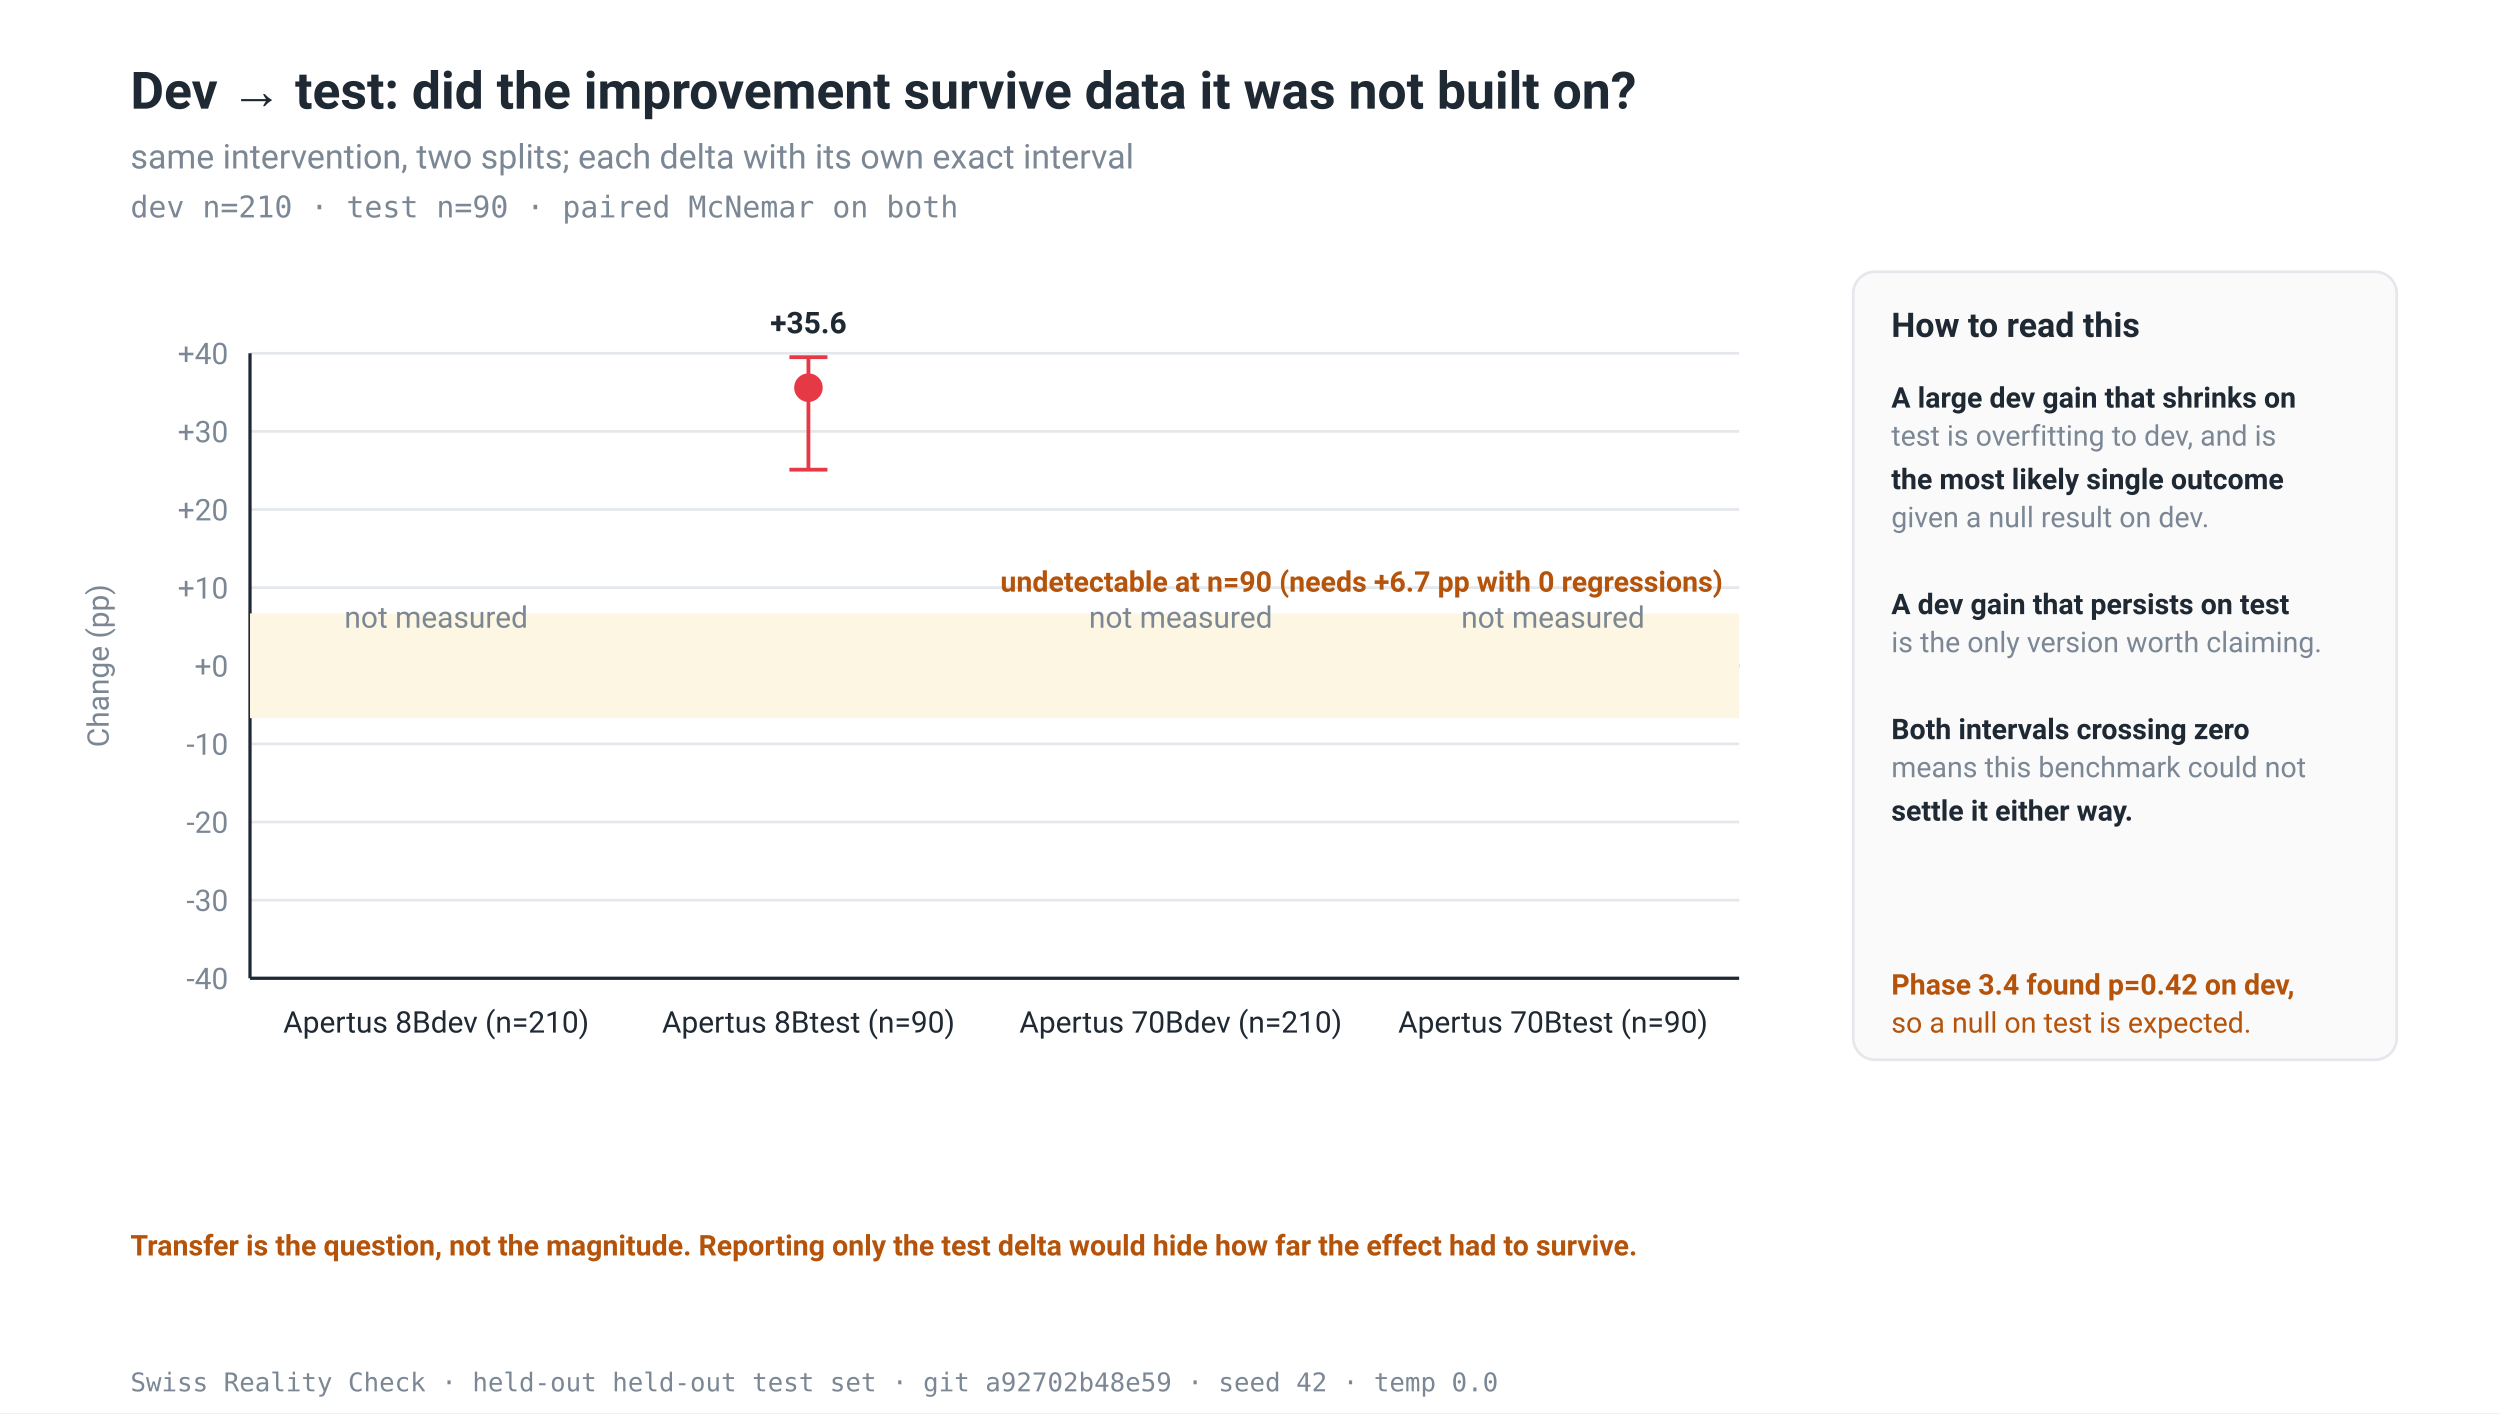
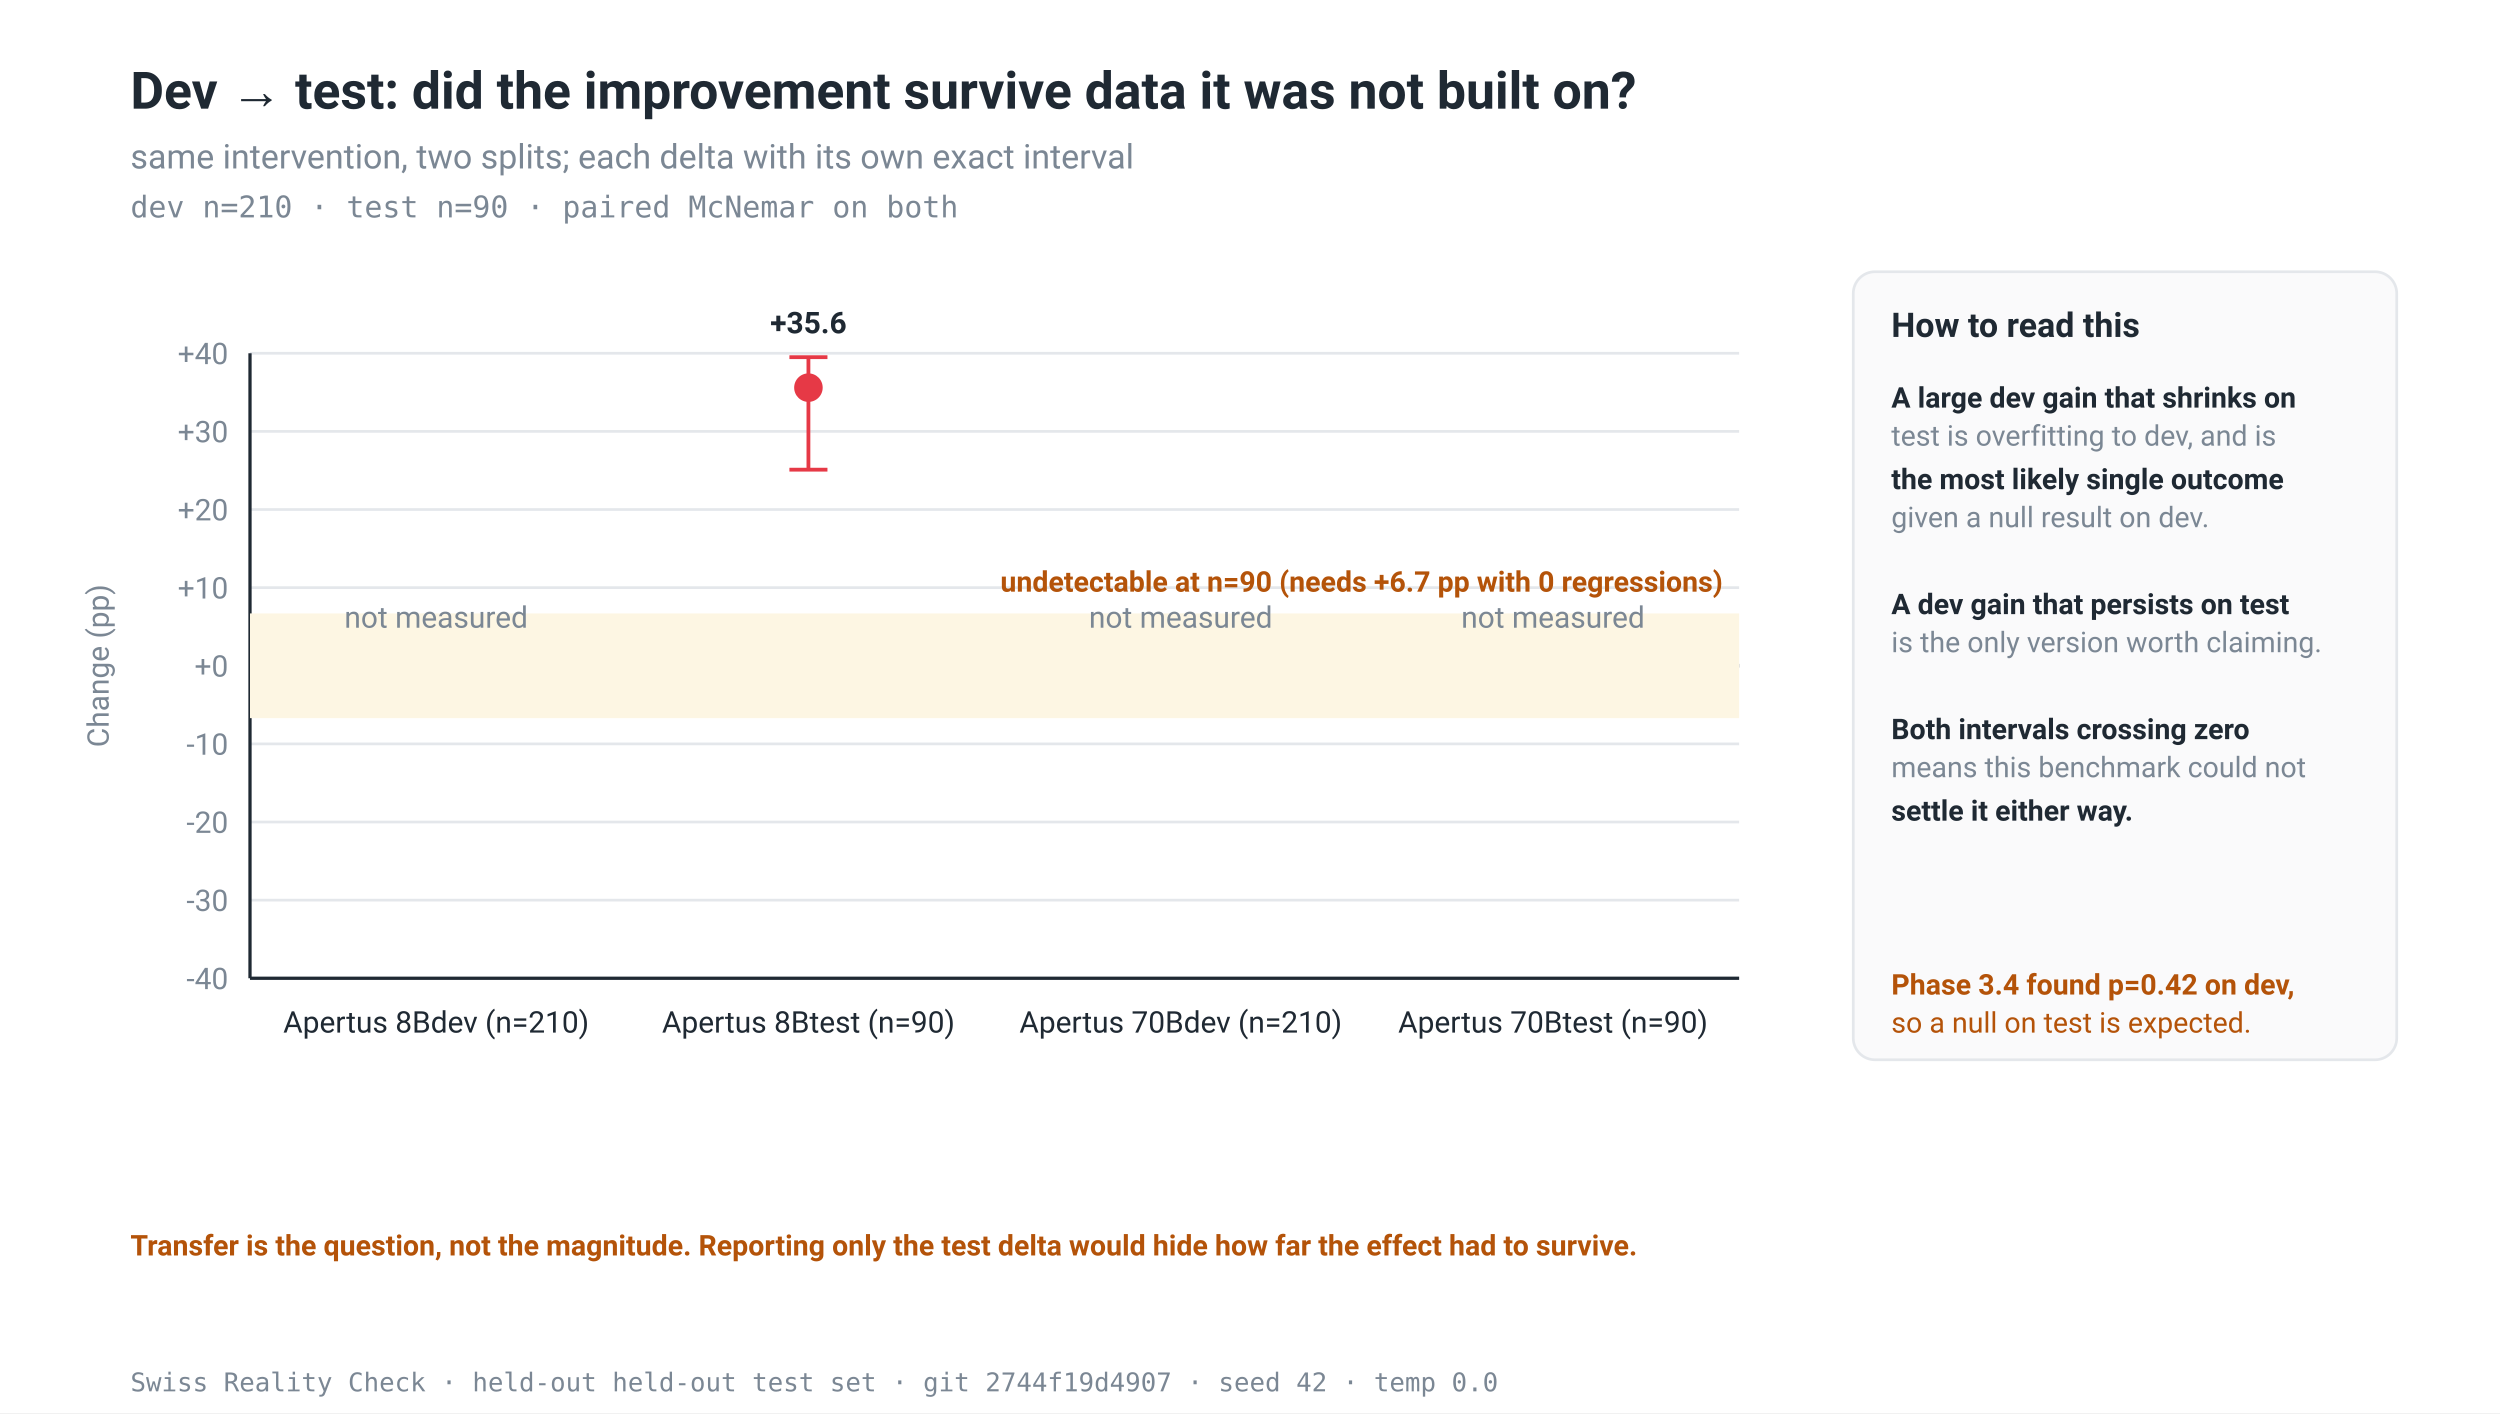
<svg xmlns="http://www.w3.org/2000/svg" width="920" height="520" viewBox="0 0 920 520" role="img" aria-labelledby="t" font-family="ui-sans-serif, -apple-system, 'Segoe UI', Roboto, 'Helvetica Neue', Arial, sans-serif">
  <rect width="920" height="520" fill="#FFFFFF" />
  <text x="48.00" y="40.00" font-family="ui-sans-serif, -apple-system, 'Segoe UI', Roboto, 'Helvetica Neue', Arial, sans-serif" font-size="19" fill="#1F2933" font-weight="bold" text-anchor="start" opacity="1.0" font-style="">Dev → test: did the improvement survive data it was not built on?</text>
  <text x="48.00" y="62.00" font-family="ui-sans-serif, -apple-system, 'Segoe UI', Roboto, 'Helvetica Neue', Arial, sans-serif" font-size="12.5" fill="#7B8794" font-weight="normal" text-anchor="start" opacity="1.0" font-style="">same intervention, two splits; each delta with its own exact interval</text>
  <text x="48.00" y="80.00" font-family="ui-monospace, SFMono-Regular, Menlo, Consolas, monospace" font-size="11" fill="#7B8794" font-weight="normal" text-anchor="start" opacity="1.0" font-style="">dev n=210 · test n=90 · paired McNemar on both</text>
  <line x1="92.00" y1="360.00" x2="640.00" y2="360.00" stroke="#E4E7EB" stroke-width="1" stroke-linecap="butt" />
  <text x="84.00" y="364.00" font-family="ui-sans-serif, -apple-system, 'Segoe UI', Roboto, 'Helvetica Neue', Arial, sans-serif" font-size="11" fill="#7B8794" font-weight="normal" text-anchor="end" opacity="1.0" font-style="">-40</text>
  <line x1="92.00" y1="331.25" x2="640.00" y2="331.25" stroke="#E4E7EB" stroke-width="1" stroke-linecap="butt" />
  <text x="84.00" y="335.25" font-family="ui-sans-serif, -apple-system, 'Segoe UI', Roboto, 'Helvetica Neue', Arial, sans-serif" font-size="11" fill="#7B8794" font-weight="normal" text-anchor="end" opacity="1.0" font-style="">-30</text>
  <line x1="92.00" y1="302.50" x2="640.00" y2="302.50" stroke="#E4E7EB" stroke-width="1" stroke-linecap="butt" />
  <text x="84.00" y="306.50" font-family="ui-sans-serif, -apple-system, 'Segoe UI', Roboto, 'Helvetica Neue', Arial, sans-serif" font-size="11" fill="#7B8794" font-weight="normal" text-anchor="end" opacity="1.0" font-style="">-20</text>
  <line x1="92.00" y1="273.75" x2="640.00" y2="273.75" stroke="#E4E7EB" stroke-width="1" stroke-linecap="butt" />
  <text x="84.00" y="277.75" font-family="ui-sans-serif, -apple-system, 'Segoe UI', Roboto, 'Helvetica Neue', Arial, sans-serif" font-size="11" fill="#7B8794" font-weight="normal" text-anchor="end" opacity="1.0" font-style="">-10</text>
  <line x1="92.00" y1="245.00" x2="640.00" y2="245.00" stroke="#E4E7EB" stroke-width="1" stroke-linecap="butt" />
  <text x="84.00" y="249.00" font-family="ui-sans-serif, -apple-system, 'Segoe UI', Roboto, 'Helvetica Neue', Arial, sans-serif" font-size="11" fill="#7B8794" font-weight="normal" text-anchor="end" opacity="1.0" font-style="">+0</text>
  <line x1="92.00" y1="216.25" x2="640.00" y2="216.25" stroke="#E4E7EB" stroke-width="1" stroke-linecap="butt" />
  <text x="84.00" y="220.25" font-family="ui-sans-serif, -apple-system, 'Segoe UI', Roboto, 'Helvetica Neue', Arial, sans-serif" font-size="11" fill="#7B8794" font-weight="normal" text-anchor="end" opacity="1.0" font-style="">+10</text>
  <line x1="92.00" y1="187.50" x2="640.00" y2="187.50" stroke="#E4E7EB" stroke-width="1" stroke-linecap="butt" />
  <text x="84.00" y="191.50" font-family="ui-sans-serif, -apple-system, 'Segoe UI', Roboto, 'Helvetica Neue', Arial, sans-serif" font-size="11" fill="#7B8794" font-weight="normal" text-anchor="end" opacity="1.0" font-style="">+20</text>
  <line x1="92.00" y1="158.75" x2="640.00" y2="158.75" stroke="#E4E7EB" stroke-width="1" stroke-linecap="butt" />
  <text x="84.00" y="162.75" font-family="ui-sans-serif, -apple-system, 'Segoe UI', Roboto, 'Helvetica Neue', Arial, sans-serif" font-size="11" fill="#7B8794" font-weight="normal" text-anchor="end" opacity="1.0" font-style="">+30</text>
  <line x1="92.00" y1="130.00" x2="640.00" y2="130.00" stroke="#E4E7EB" stroke-width="1" stroke-linecap="butt" />
  <text x="84.00" y="134.00" font-family="ui-sans-serif, -apple-system, 'Segoe UI', Roboto, 'Helvetica Neue', Arial, sans-serif" font-size="11" fill="#7B8794" font-weight="normal" text-anchor="end" opacity="1.0" font-style="">+40</text>
  <line x1="92.00" y1="130.00" x2="92.00" y2="360.00" stroke="#1F2933" stroke-width="1.2" stroke-linecap="butt" />
  <line x1="92.00" y1="360.00" x2="640.00" y2="360.00" stroke="#1F2933" stroke-width="1.2" stroke-linecap="butt" />
  <text x="40.00" y="245.00" font-family="ui-sans-serif, -apple-system, 'Segoe UI', Roboto, 'Helvetica Neue', Arial, sans-serif" font-size="11" fill="#7B8794" font-weight="normal" text-anchor="middle" transform="rotate(-90 40.00 245.00)">Change (pp)</text>
  <line x1="92.00" y1="245.00" x2="640.00" y2="245.00" stroke="#1F2933" stroke-width="1.4" stroke-linecap="butt" />
  <text x="636.00" y="239.00" font-family="ui-sans-serif, -apple-system, 'Segoe UI', Roboto, 'Helvetica Neue', Arial, sans-serif" font-size="11" fill="#1F2933" font-weight="bold" text-anchor="end" opacity="1.0" font-style="">no change</text>
  <rect x="92.00" y="225.74" width="548.00" height="38.53" rx="0" fill="#FDF6E3" stroke="none" stroke-width="1" opacity="1.0" />
  <text x="634.00" y="217.74" font-family="ui-sans-serif, -apple-system, 'Segoe UI', Roboto, 'Helvetica Neue', Arial, sans-serif" font-size="10.5" fill="#B45309" font-weight="bold" text-anchor="end" opacity="1.0" font-style="">undetectable at n=90 (needs +6.7 pp with 0 regressions)</text>
  <text x="160.50" y="231.00" font-family="ui-sans-serif, -apple-system, 'Segoe UI', Roboto, 'Helvetica Neue', Arial, sans-serif" font-size="11" fill="#7B8794" font-weight="normal" text-anchor="middle" opacity="1.0" font-style="">not measured</text>
  <circle cx="297.50" cy="142.65" r="6" fill="#E63946" stroke="#FFFFFF" stroke-width="1.5" opacity="1.0" />
  <line x1="297.50" y1="172.84" x2="297.50" y2="131.44" stroke="#E63946" stroke-width="1.4" stroke-linecap="butt" />
  <line x1="290.50" y1="172.84" x2="304.50" y2="172.84" stroke="#E63946" stroke-width="1.4" stroke-linecap="butt" />
  <line x1="290.50" y1="131.44" x2="304.50" y2="131.44" stroke="#E63946" stroke-width="1.4" stroke-linecap="butt" />
  <text x="297.50" y="122.65" font-family="ui-sans-serif, -apple-system, 'Segoe UI', Roboto, 'Helvetica Neue', Arial, sans-serif" font-size="11" fill="#1F2933" font-weight="bold" text-anchor="middle" opacity="1.0" font-style="">+35.6</text>
  <text x="434.50" y="231.00" font-family="ui-sans-serif, -apple-system, 'Segoe UI', Roboto, 'Helvetica Neue', Arial, sans-serif" font-size="11" fill="#7B8794" font-weight="normal" text-anchor="middle" opacity="1.0" font-style="">not measured</text>
  <text x="571.50" y="231.00" font-family="ui-sans-serif, -apple-system, 'Segoe UI', Roboto, 'Helvetica Neue', Arial, sans-serif" font-size="11" fill="#7B8794" font-weight="normal" text-anchor="middle" opacity="1.0" font-style="">not measured</text>
  <text x="160.50" y="380.00" font-family="ui-sans-serif, -apple-system, 'Segoe UI', Roboto, 'Helvetica Neue', Arial, sans-serif" font-size="11" fill="#1F2933" font-weight="normal" text-anchor="middle" opacity="1.0" font-style="">Apertus 8B
dev (n=210)</text>
  <text x="297.50" y="380.00" font-family="ui-sans-serif, -apple-system, 'Segoe UI', Roboto, 'Helvetica Neue', Arial, sans-serif" font-size="11" fill="#1F2933" font-weight="normal" text-anchor="middle" opacity="1.0" font-style="">Apertus 8B
test (n=90)</text>
  <text x="434.50" y="380.00" font-family="ui-sans-serif, -apple-system, 'Segoe UI', Roboto, 'Helvetica Neue', Arial, sans-serif" font-size="11" fill="#1F2933" font-weight="normal" text-anchor="middle" opacity="1.0" font-style="">Apertus 70B
dev (n=210)</text>
  <text x="571.50" y="380.00" font-family="ui-sans-serif, -apple-system, 'Segoe UI', Roboto, 'Helvetica Neue', Arial, sans-serif" font-size="11" fill="#1F2933" font-weight="normal" text-anchor="middle" opacity="1.0" font-style="">Apertus 70B
test (n=90)</text>
  <rect x="682.00" y="100.00" width="200.00" height="290.00" rx="8" fill="#FAFAFB" stroke="#E4E7EB" stroke-width="1" opacity="1.0" />
  <text x="696.00" y="124.00" font-family="ui-sans-serif, -apple-system, 'Segoe UI', Roboto, 'Helvetica Neue', Arial, sans-serif" font-size="12.5" fill="#1F2933" font-weight="bold" text-anchor="start" opacity="1.0" font-style="">How to read this</text>
  <text x="696.00" y="150.00" font-family="ui-sans-serif, -apple-system, 'Segoe UI', Roboto, 'Helvetica Neue', Arial, sans-serif" font-size="10.5" fill="#1F2933" font-weight="bold" text-anchor="start" opacity="1.0" font-style="">A large dev gain that shrinks on</text>
  <text x="696.00" y="164.00" font-family="ui-sans-serif, -apple-system, 'Segoe UI', Roboto, 'Helvetica Neue', Arial, sans-serif" font-size="10.5" fill="#7B8794" font-weight="normal" text-anchor="start" opacity="1.0" font-style="">test is overfitting to dev, and is</text>
  <text x="696.00" y="180.00" font-family="ui-sans-serif, -apple-system, 'Segoe UI', Roboto, 'Helvetica Neue', Arial, sans-serif" font-size="10.5" fill="#1F2933" font-weight="bold" text-anchor="start" opacity="1.0" font-style="">the most likely single outcome</text>
  <text x="696.00" y="194.00" font-family="ui-sans-serif, -apple-system, 'Segoe UI', Roboto, 'Helvetica Neue', Arial, sans-serif" font-size="10.5" fill="#7B8794" font-weight="normal" text-anchor="start" opacity="1.0" font-style="">given a null result on dev.</text>
  <text x="696.00" y="226.00" font-family="ui-sans-serif, -apple-system, 'Segoe UI', Roboto, 'Helvetica Neue', Arial, sans-serif" font-size="10.5" fill="#1F2933" font-weight="bold" text-anchor="start" opacity="1.0" font-style="">A dev gain that persists on test</text>
  <text x="696.00" y="240.00" font-family="ui-sans-serif, -apple-system, 'Segoe UI', Roboto, 'Helvetica Neue', Arial, sans-serif" font-size="10.5" fill="#7B8794" font-weight="normal" text-anchor="start" opacity="1.0" font-style="">is the only version worth claiming.</text>
  <text x="696.00" y="272.00" font-family="ui-sans-serif, -apple-system, 'Segoe UI', Roboto, 'Helvetica Neue', Arial, sans-serif" font-size="10.5" fill="#1F2933" font-weight="bold" text-anchor="start" opacity="1.0" font-style="">Both intervals crossing zero</text>
  <text x="696.00" y="286.00" font-family="ui-sans-serif, -apple-system, 'Segoe UI', Roboto, 'Helvetica Neue', Arial, sans-serif" font-size="10.5" fill="#7B8794" font-weight="normal" text-anchor="start" opacity="1.0" font-style="">means this benchmark could not</text>
  <text x="696.00" y="302.00" font-family="ui-sans-serif, -apple-system, 'Segoe UI', Roboto, 'Helvetica Neue', Arial, sans-serif" font-size="10.5" fill="#1F2933" font-weight="bold" text-anchor="start" opacity="1.0" font-style="">settle it either way.</text>
  <text x="696.00" y="366.00" font-family="ui-sans-serif, -apple-system, 'Segoe UI', Roboto, 'Helvetica Neue', Arial, sans-serif" font-size="10.5" fill="#B45309" font-weight="bold" text-anchor="start" opacity="1.0" font-style="">Phase 3.4 found p=0.42 on dev,</text>
  <text x="696.00" y="380.00" font-family="ui-sans-serif, -apple-system, 'Segoe UI', Roboto, 'Helvetica Neue', Arial, sans-serif" font-size="10.5" fill="#B45309" font-weight="normal" text-anchor="start" opacity="1.0" font-style="">so a null on test is expected.</text>
  <text x="48.00" y="462.00" font-family="ui-sans-serif, -apple-system, 'Segoe UI', Roboto, 'Helvetica Neue', Arial, sans-serif" font-size="10.5" fill="#B45309" font-weight="bold" text-anchor="start" opacity="1.0" font-style="">Transfer is the question, not the magnitude. Reporting only the test delta would hide how far the effect had to survive.</text>
-   <text x="48.00" y="512.00" font-family="ui-monospace, SFMono-Regular, Menlo, Consolas, monospace" font-size="9.5" fill="#7B8794" font-weight="normal" text-anchor="start" opacity="1.0" font-style="">Swiss Reality Check · held-out held-out test set · git a92702b48e59 · seed 42 · temp 0.0</text>
+   <text x="48.00" y="512.00" font-family="ui-monospace, SFMono-Regular, Menlo, Consolas, monospace" font-size="9.5" fill="#7B8794" font-weight="normal" text-anchor="start" opacity="1.0" font-style="">Swiss Reality Check · held-out held-out test set · git 2744f19d4907 · seed 42 · temp 0.0</text>
</svg>
